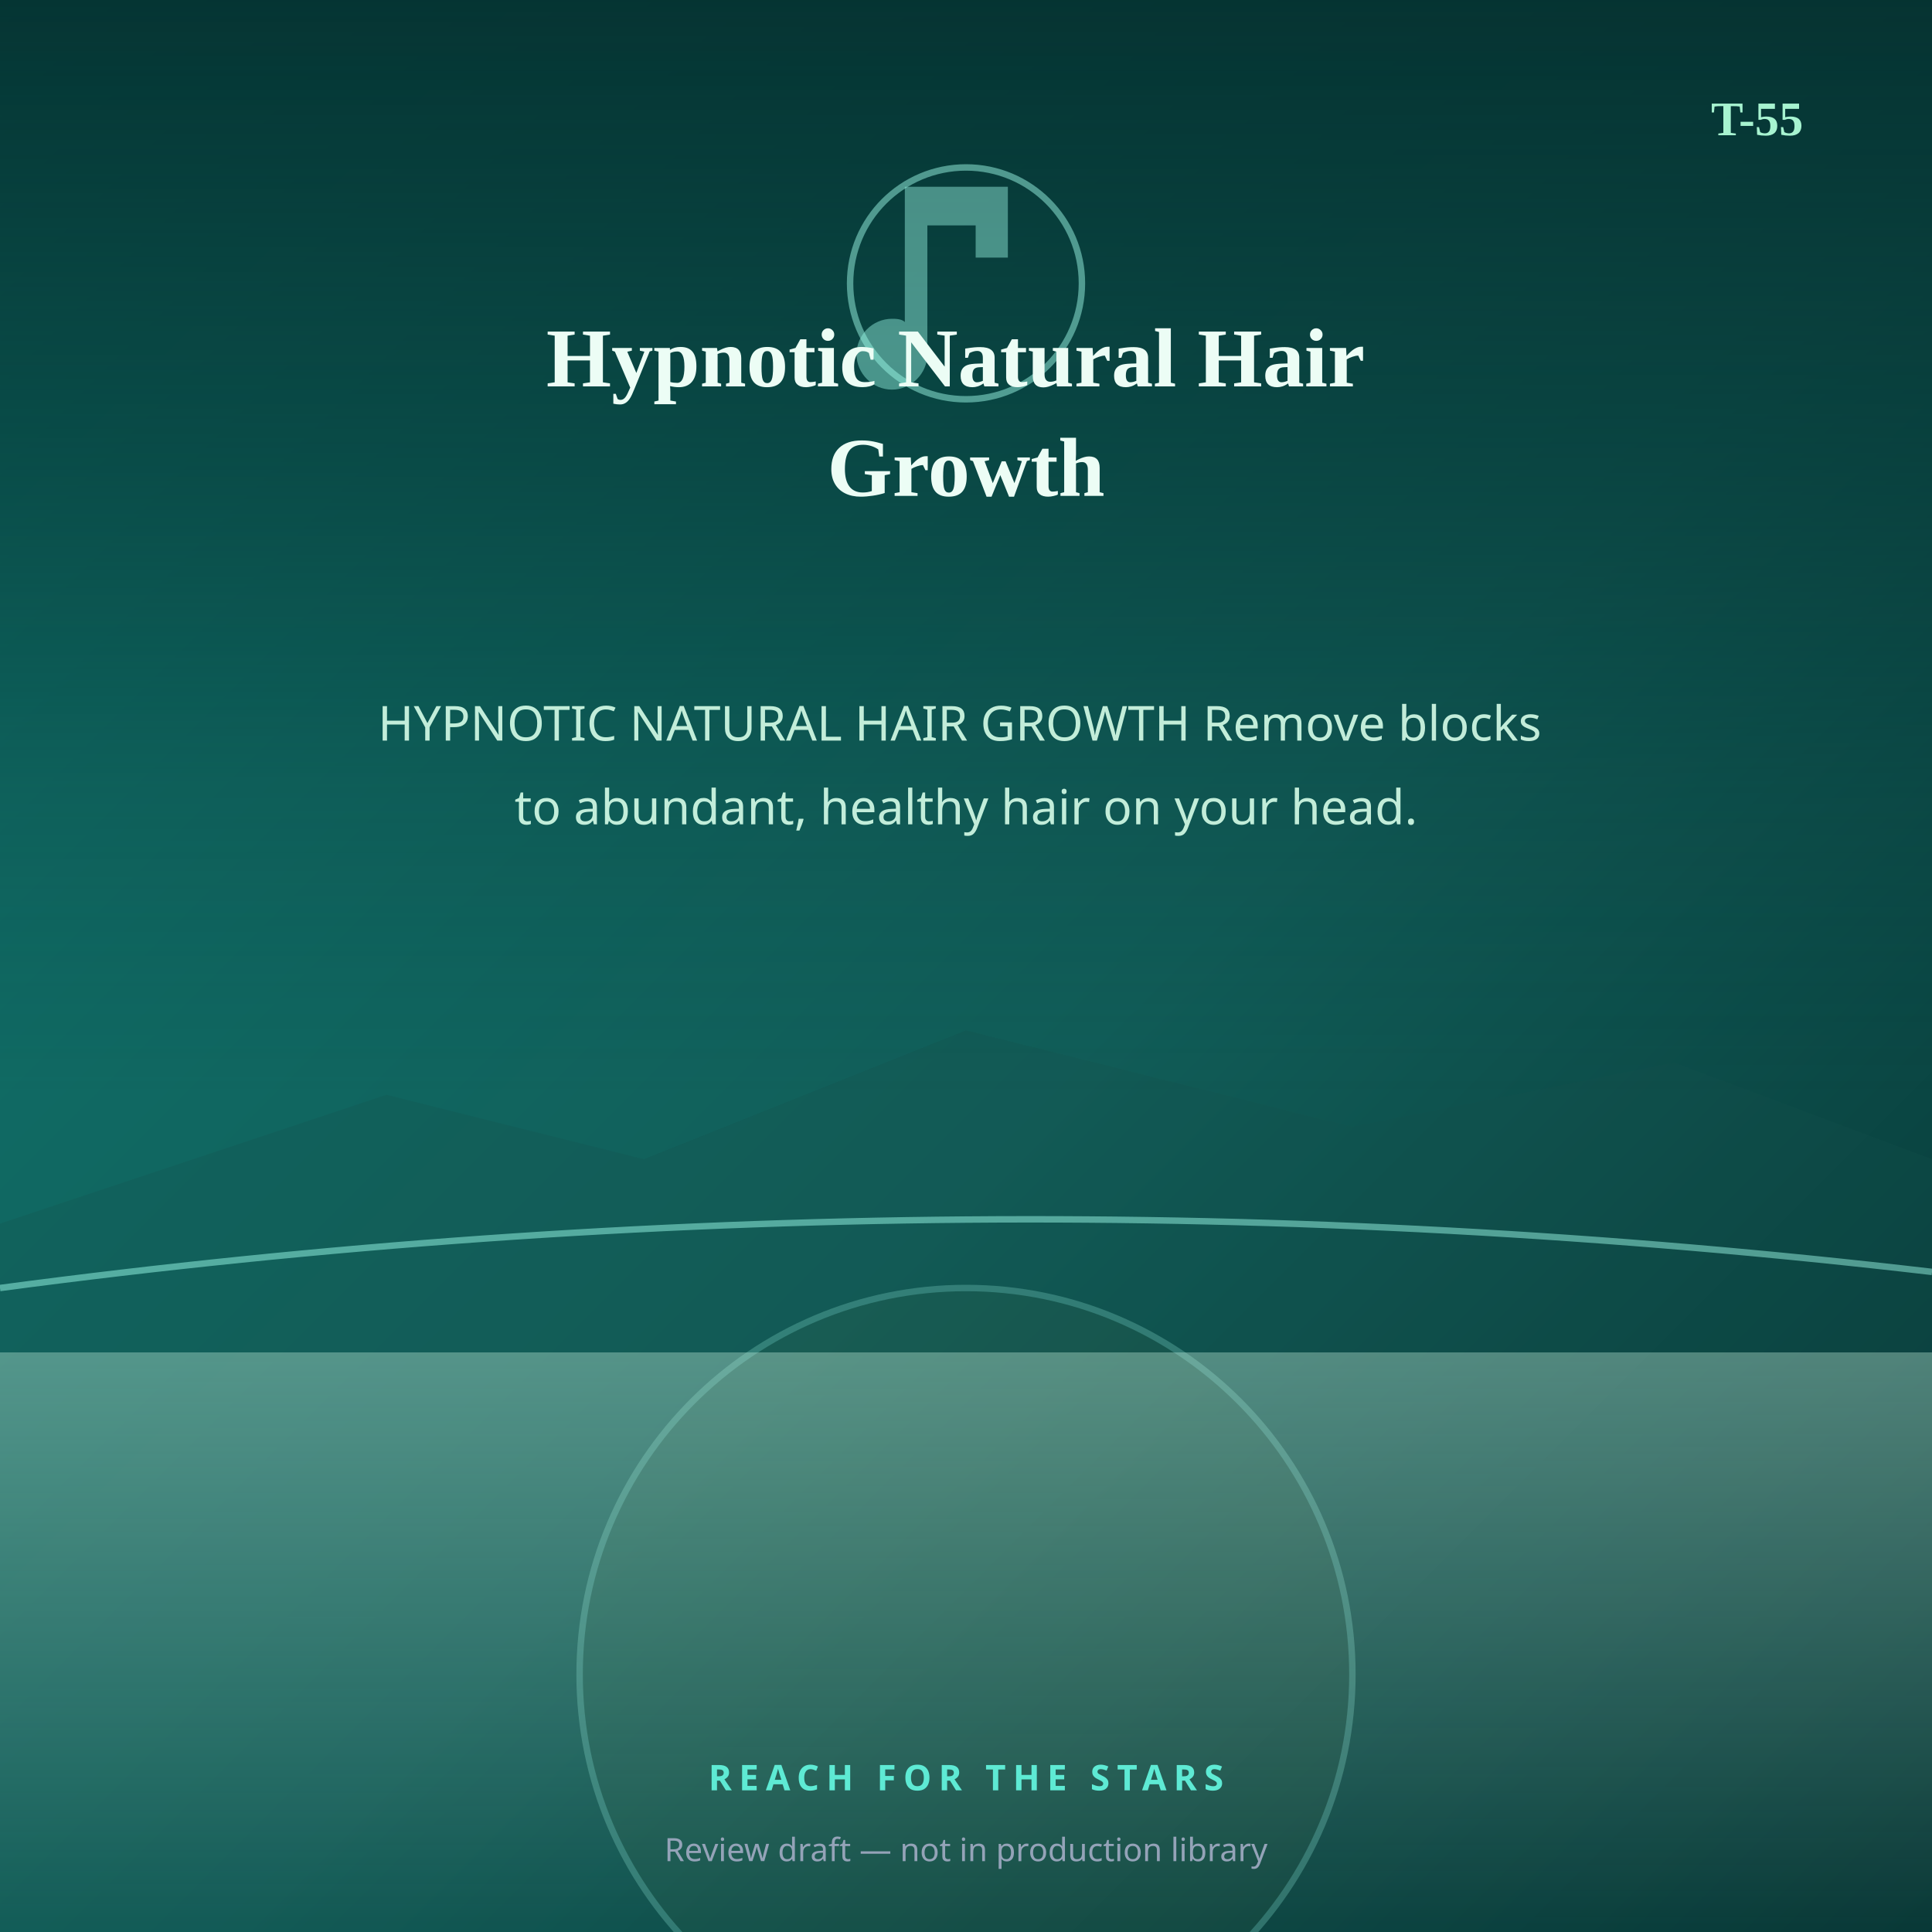
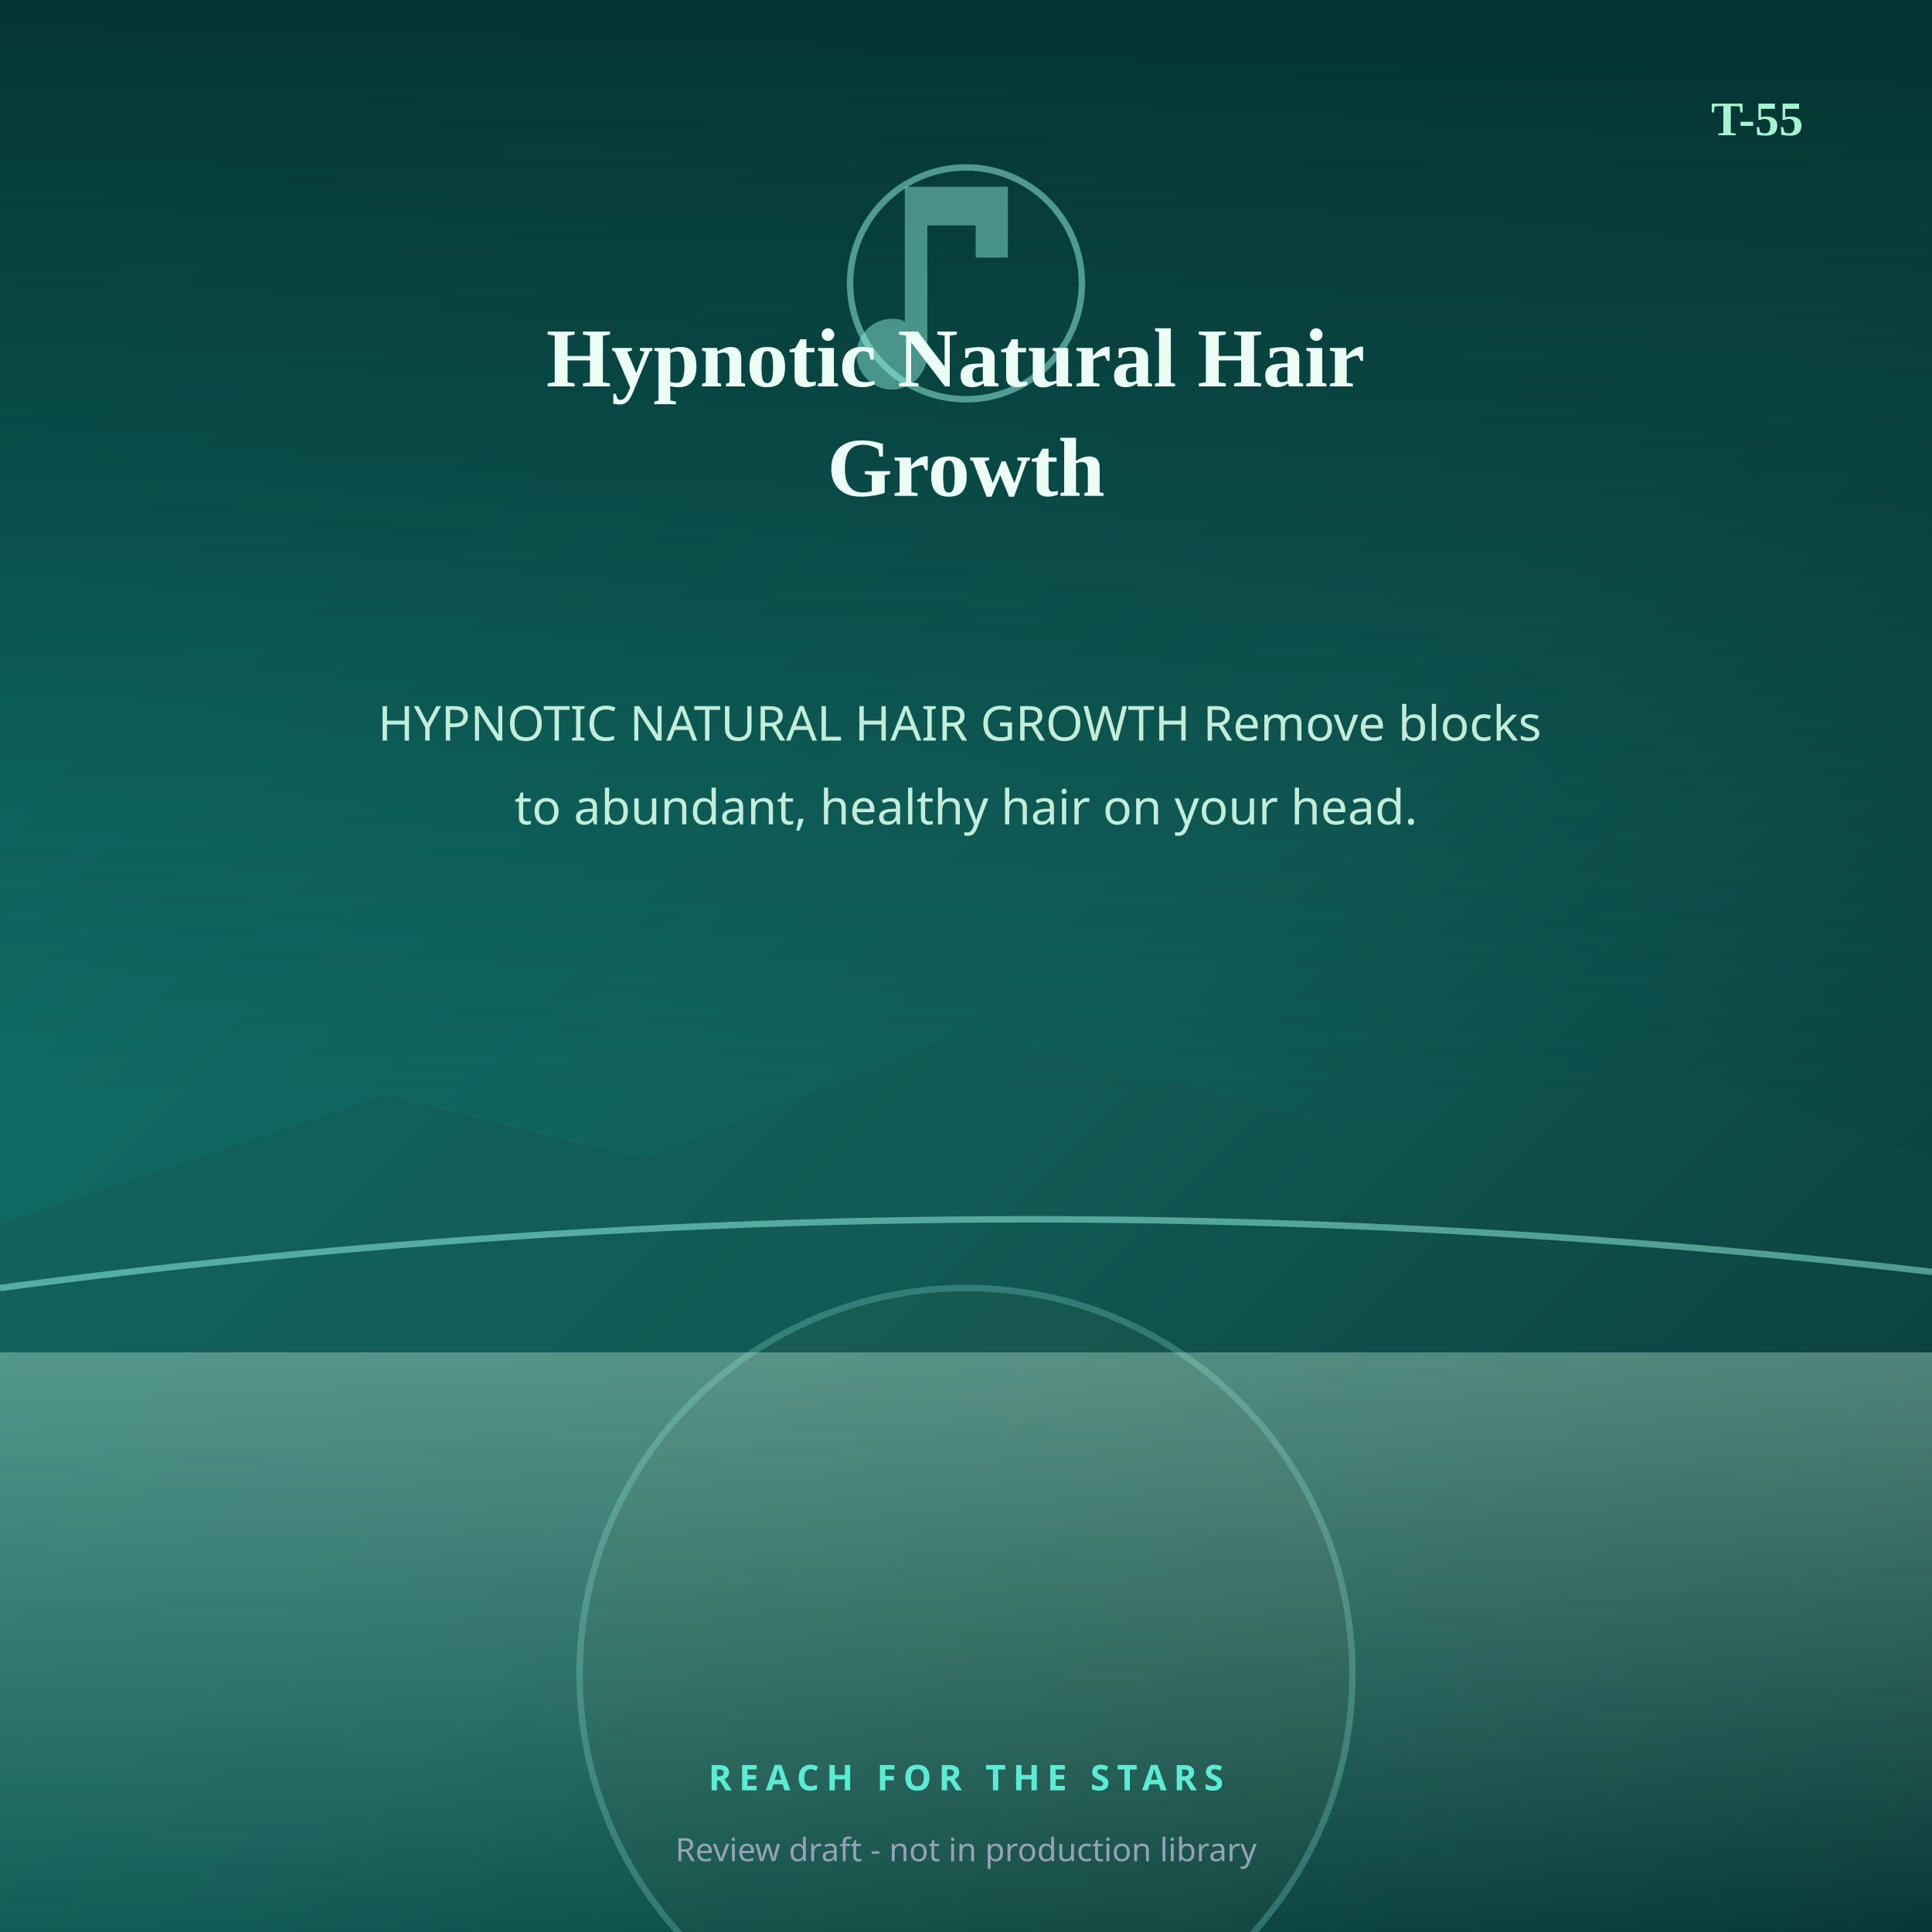
<svg xmlns="http://www.w3.org/2000/svg" width="600" height="600" viewBox="0 0 600 600">
  <defs>
    <linearGradient id="bg" x1="0%" y1="0%" x2="100%" y2="100%">
      <stop offset="0%" style="stop-color:#0f766e" />
      <stop offset="55%" style="stop-color:#115e59" />
      <stop offset="100%" style="stop-color:#042f2e" />
    </linearGradient>
    <linearGradient id="accent" x1="0%" y1="0%" x2="0%" y2="100%">
      <stop offset="0%" style="stop-color:#d1fae5;stop-opacity:0.35" />
      <stop offset="100%" style="stop-color:#d1fae5;stop-opacity:0" />
    </linearGradient>
    <linearGradient id="textFade" x1="0" y1="0" x2="0" y2="1">
      <stop offset="0%" style="stop-color:#042f2e;stop-opacity:0.92" />
      <stop offset="42%" style="stop-color:#042f2e;stop-opacity:0.55" />
      <stop offset="72%" style="stop-color:#042f2e;stop-opacity:0.2" />
      <stop offset="100%" style="stop-color:#042f2e;stop-opacity:0" />
    </linearGradient>
  </defs>
  <rect width="100%" height="100%" fill="url(#bg)" />
  <g opacity="0.5">
    <circle cx="300" cy="520" r="120" fill="#fbbf24" fill-opacity="0.12" stroke="#99f6e4" stroke-width="2" />
    <path fill="#134e4a" fill-opacity="0.5" stroke="none" d="M0 380 L120 340 L200 360 L300 320 L420 350 L520 330 L600 360 L600 600 L0 600Z" />
    <path fill="none" stroke="#99f6e4" stroke-width="2" d="M0 400 Q300 360 600 395" />
  </g>
  <rect x="0" y="0" width="600" height="340" fill="url(#textFade)" />
  <rect x="0" y="420" width="600" height="180" fill="url(#accent)" />
  <circle cx="300" cy="88" r="36" fill="none" stroke="#99f6e4" stroke-width="2" opacity="0.5" />
  <path d="M288 70v40c0 6-5 11-11 11s-11-5-11-11 5-11 11-11c1 0 3 0 4 1V58h32v22h-10V70h-16z" fill="#99f6e4" opacity="0.45" />
  <text x="560" y="42" text-anchor="end" fill="#a7f3d0" font-family="Georgia, 'Times New Roman', serif" font-size="15" font-weight="600">T-55</text>
  <text fill="#ecfdf5" font-family="Georgia, 'Times New Roman', serif" font-size="26" font-weight="700">
    <tspan x="300" y="120" text-anchor="middle">Hypnotic Natural Hair</tspan>
    <tspan x="300" y="154" text-anchor="middle">Growth</tspan>
  </text>
  <text fill="#d1fae5" font-family="system-ui, Segoe UI, sans-serif" font-size="15" opacity="0.92">
    <tspan x="300" y="230" text-anchor="middle">HYPNOTIC NATURAL HAIR GROWTH Remove blocks</tspan>
    <tspan x="300" y="256" text-anchor="middle">to abundant, healthy hair on your head.</tspan>
  </text>
  <text x="300" y="556" text-anchor="middle" fill="#5eead4" font-family="system-ui, sans-serif" font-size="11" letter-spacing="0.2em" font-weight="600">REACH FOR THE STARS</text>
-   <text x="300" y="578" text-anchor="middle" fill="#94a3b8" font-family="system-ui, sans-serif" font-size="10">Review draft — not in production library</text>
+   <text x="300" y="578" text-anchor="middle" fill="#94a3b8" font-family="system-ui, sans-serif" font-size="10">Review draft - not in production library</text>
</svg>
